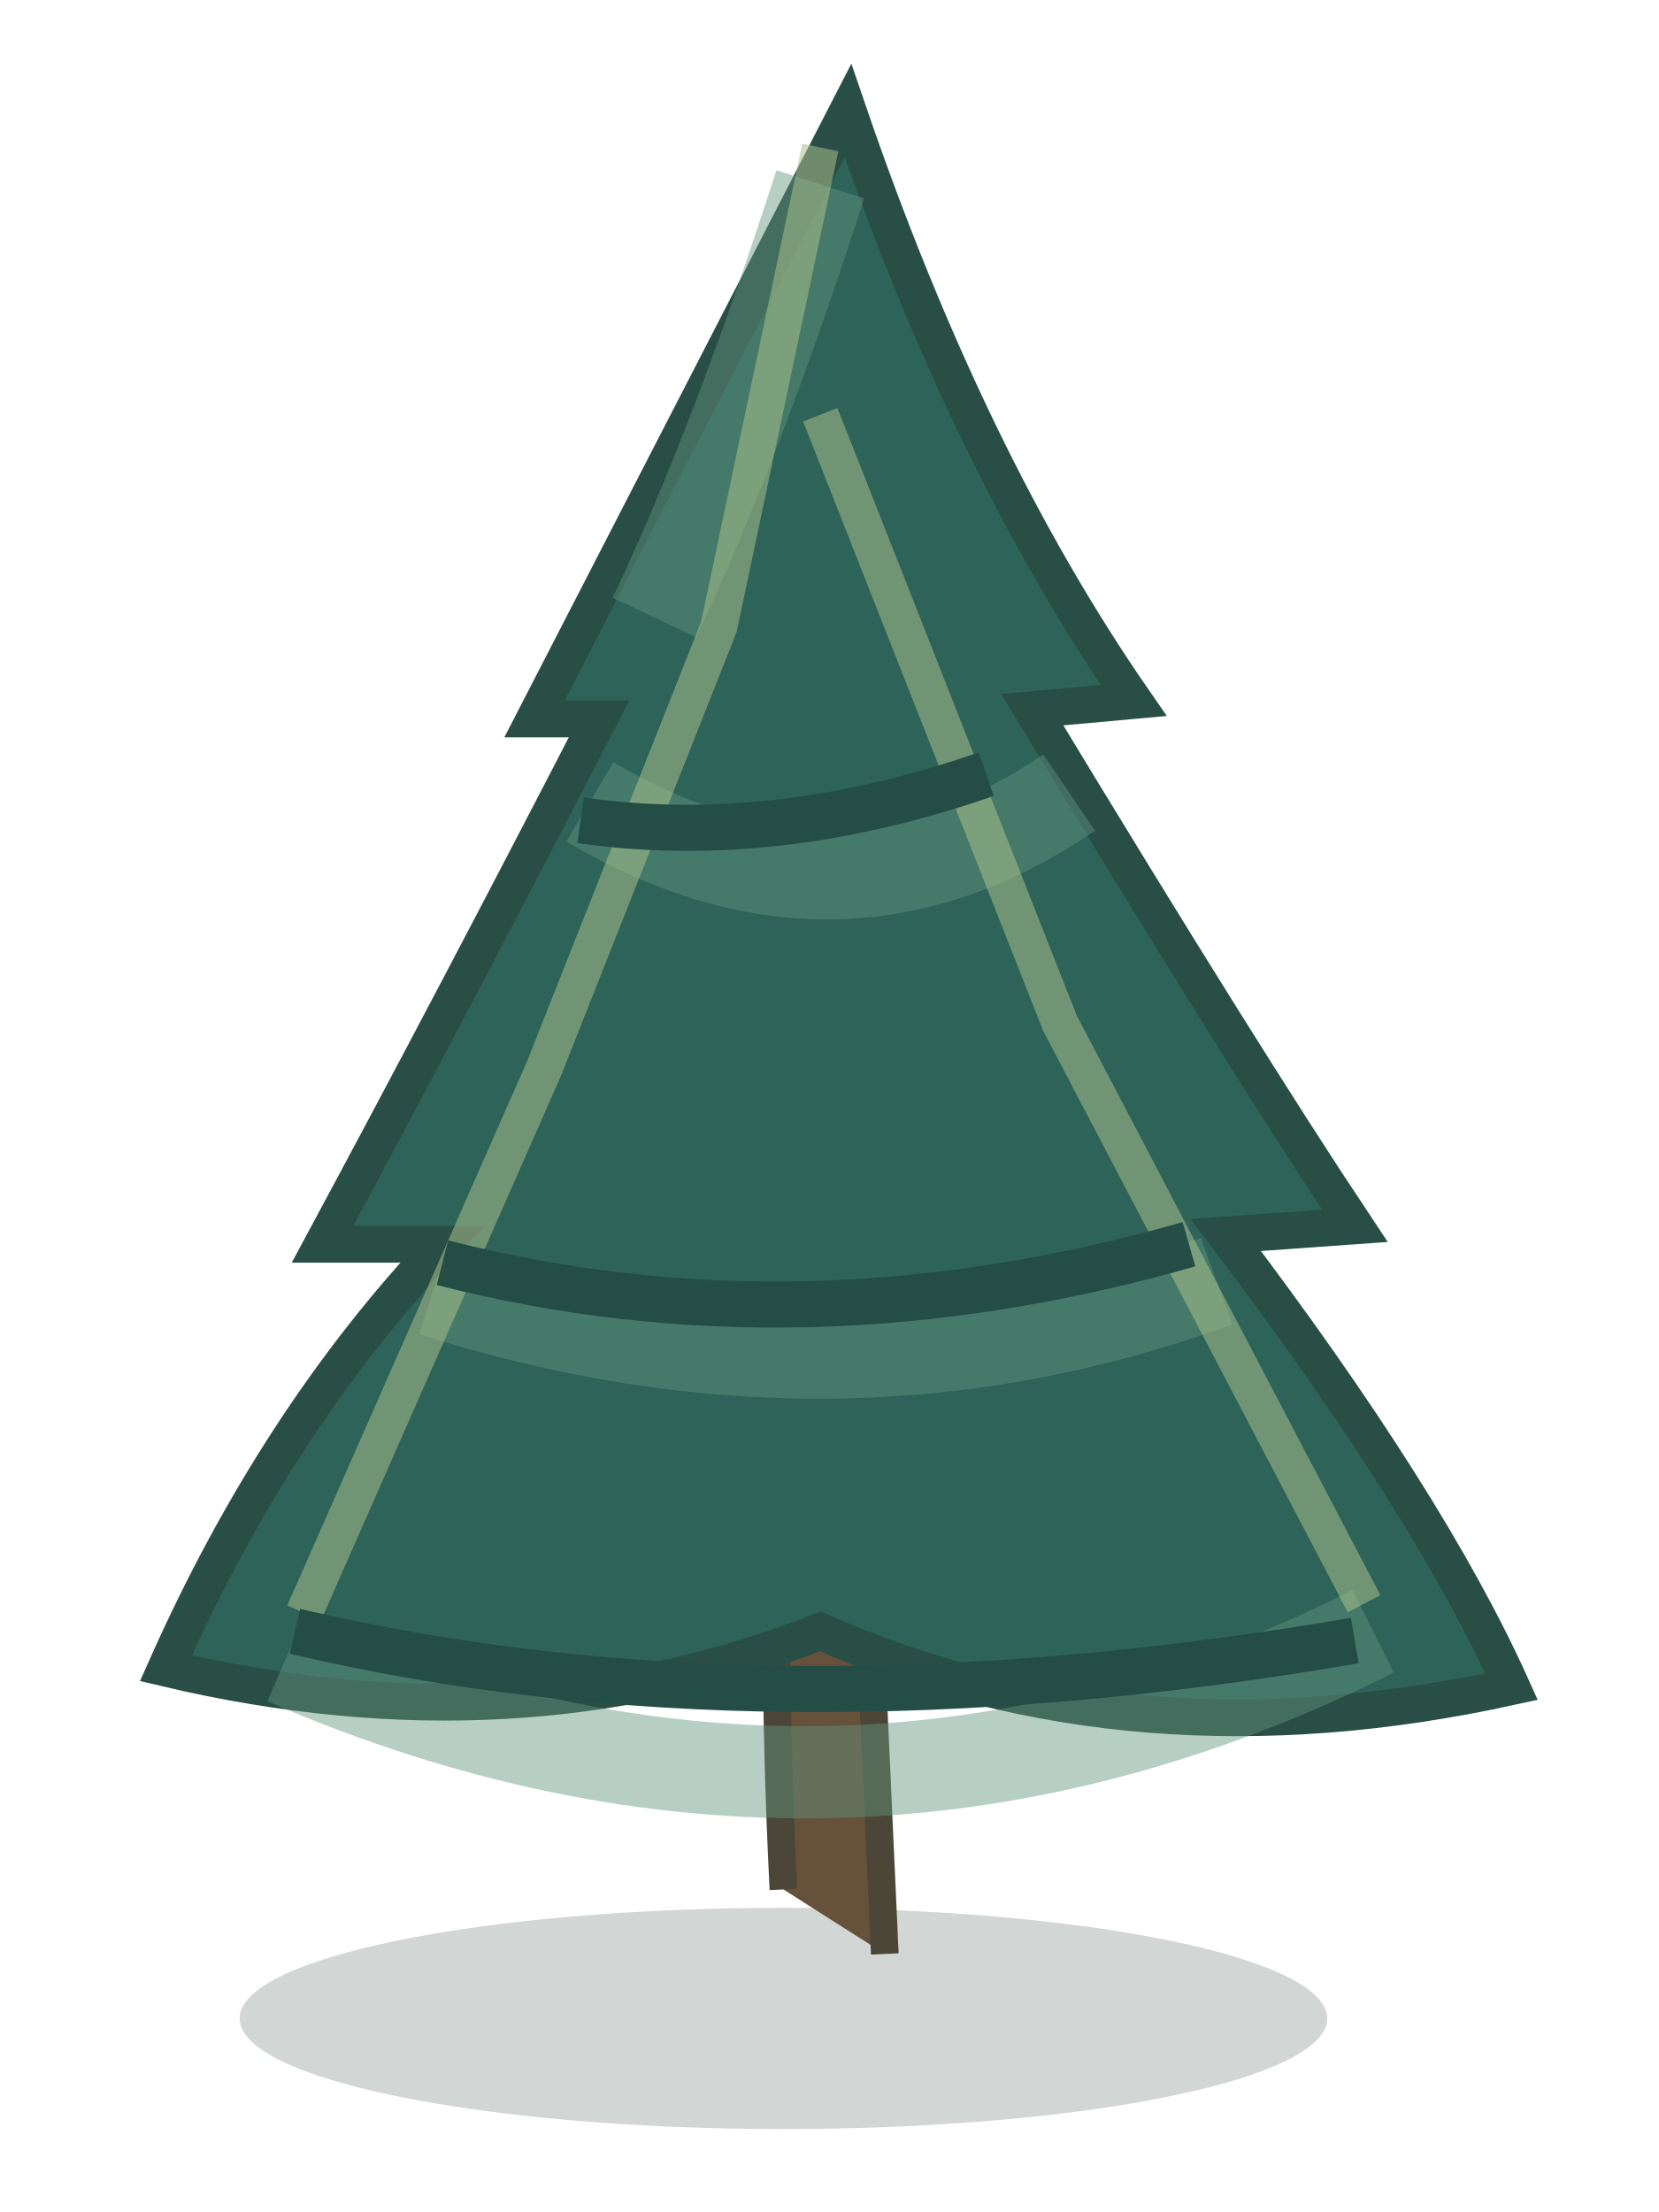
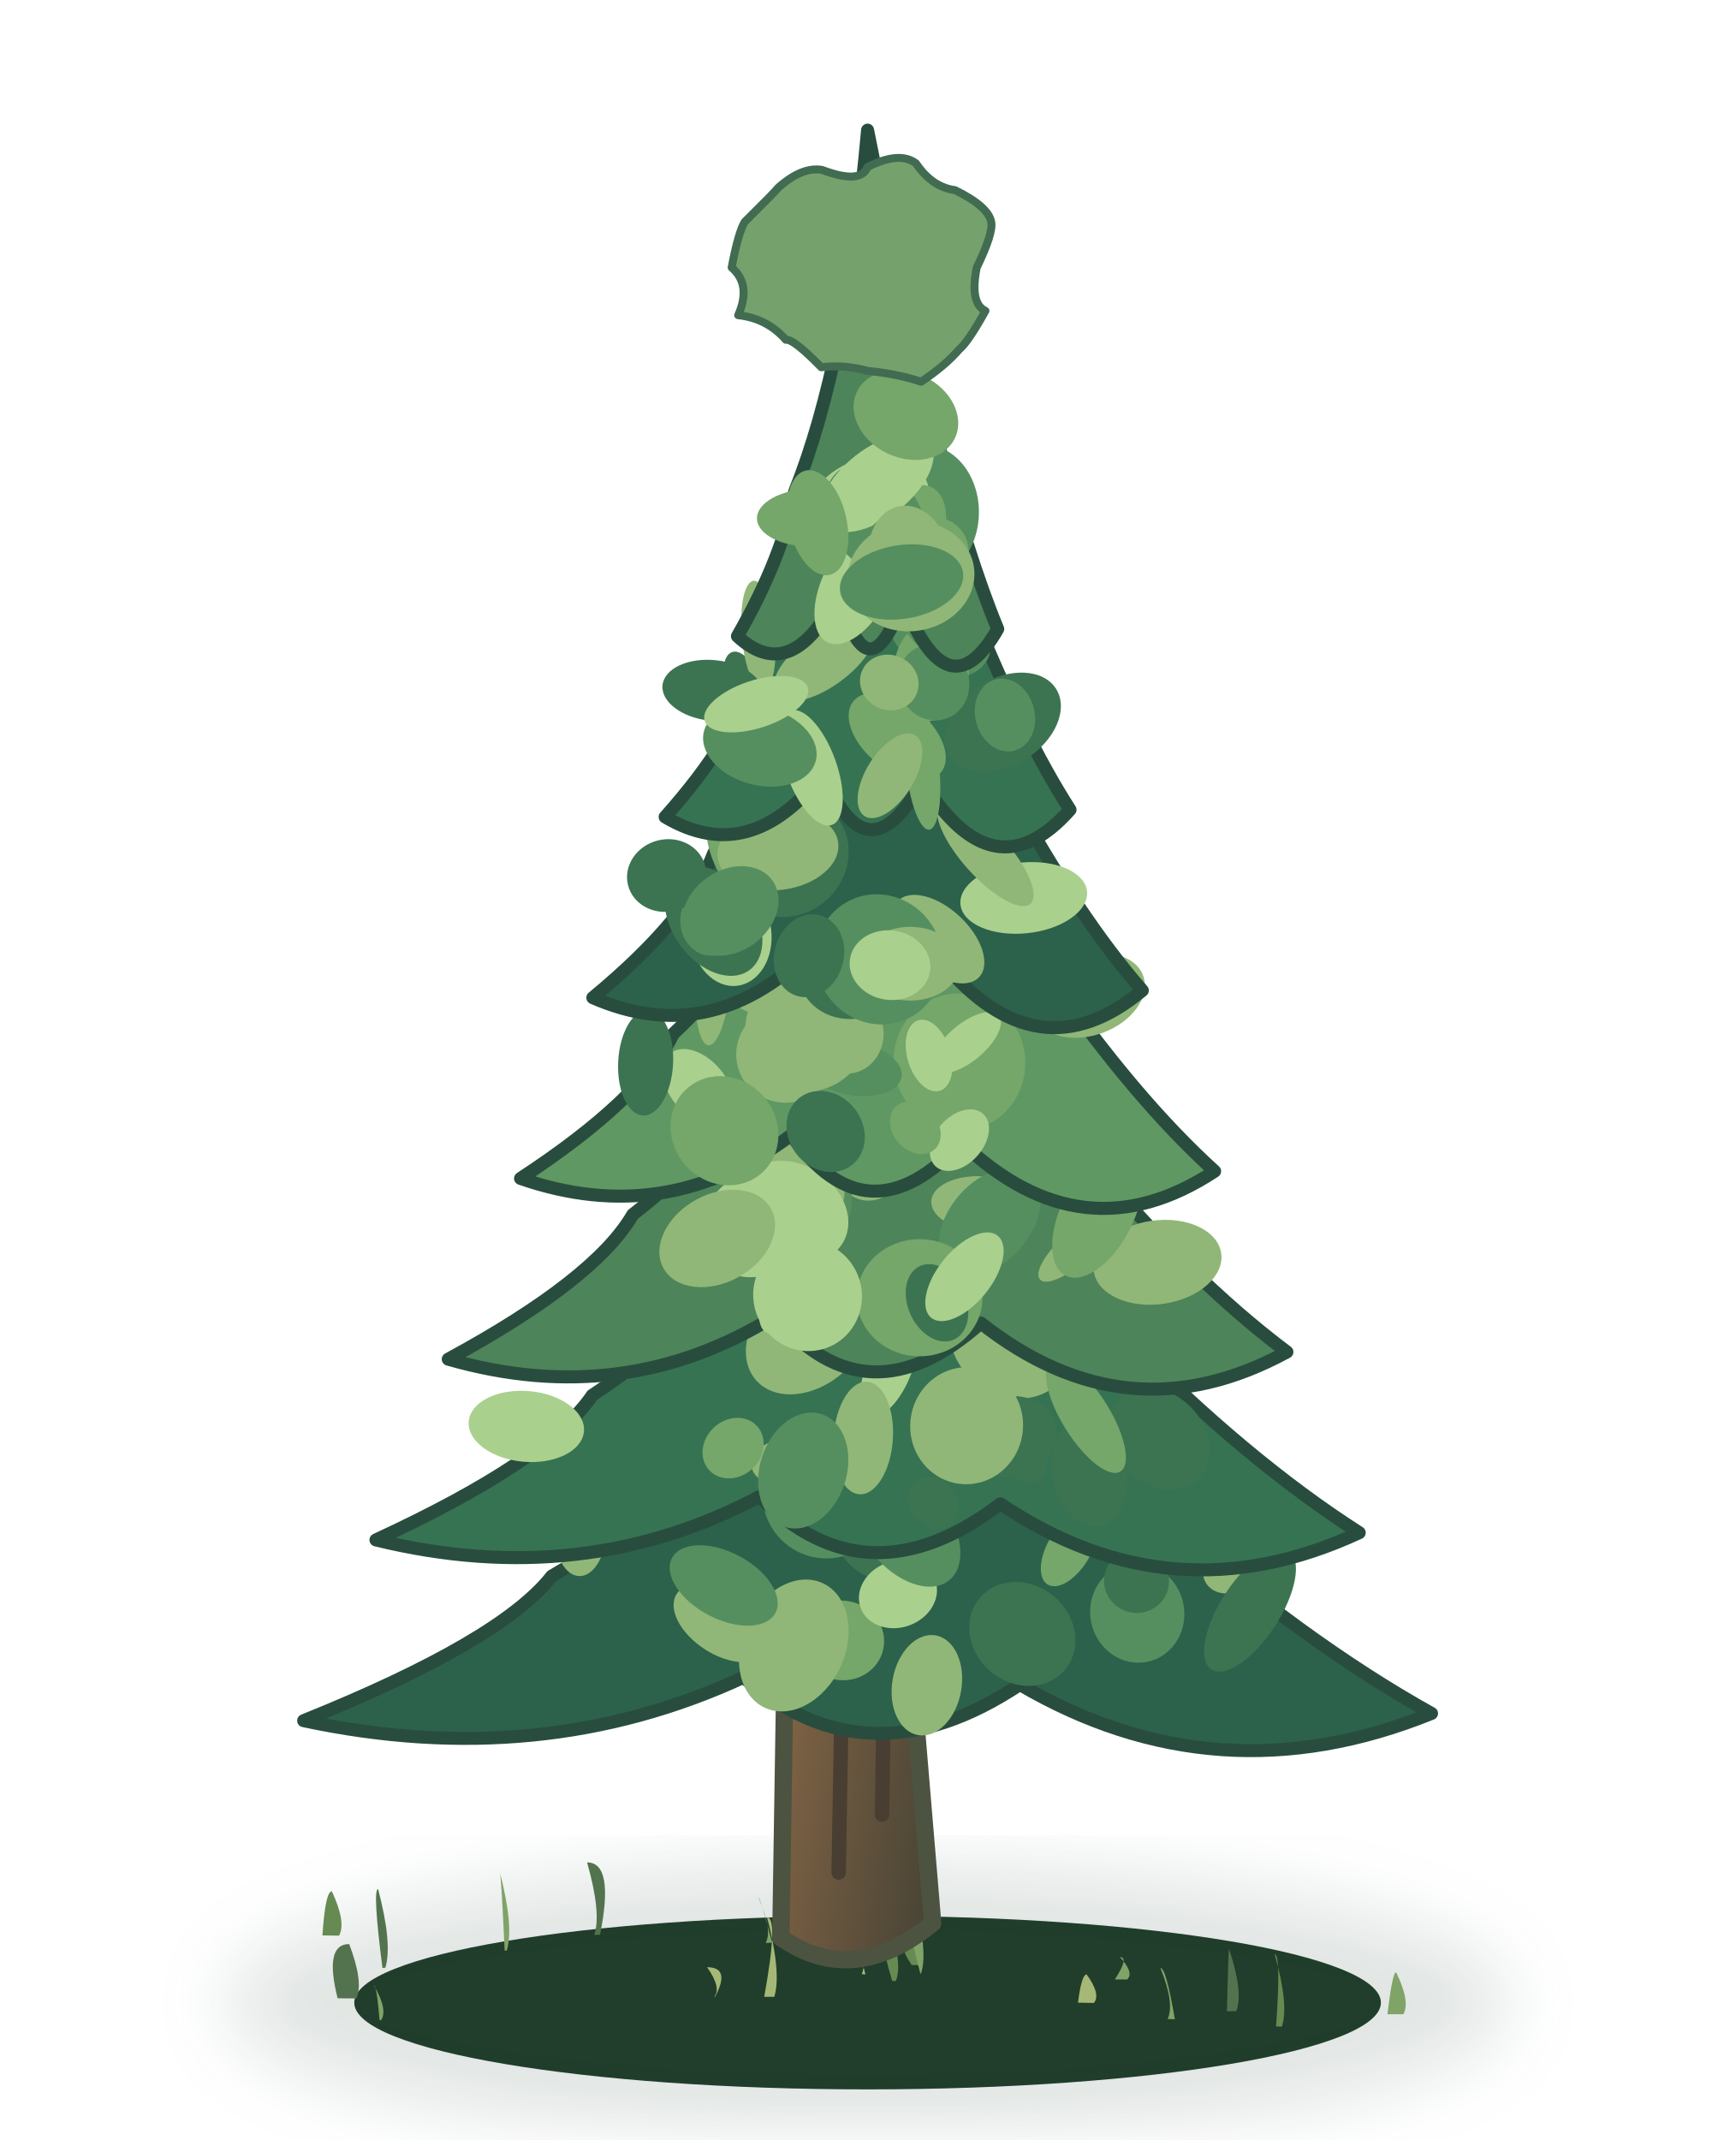
- <svg xmlns="http://www.w3.org/2000/svg" width="180" height="240" viewBox="0 0 180 240">
+ <svg xmlns="http://www.w3.org/2000/svg" width="240" height="296" viewBox="0 0 240 296">
  <defs>
-     <filter id="soft">
-       <feGaussianBlur stdDeviation="3" />
+     <linearGradient id="bark" x2=".9" y2="1">
+       <stop stop-color="#ab8d61" />
+       <stop offset=".52" stop-color="#775e42" />
+       <stop offset="1" stop-color="#4a4536" />
+     </linearGradient>
+     <linearGradient id="stone" x2=".8" y2="1">
+       <stop stop-color="#d1d1b8" />
+       <stop offset=".5" stop-color="#929a8d" />
+       <stop offset="1" stop-color="#5e7162" />
+     </linearGradient>
+     <linearGradient id="timber" x2=".55" y2="1">
+       <stop stop-color="#d3b783" />
+       <stop offset=".5" stop-color="#a77e51" />
+       <stop offset="1" stop-color="#745940" />
+     </linearGradient>
+     <linearGradient id="canopy" x2=".2" y2="1">
+       <stop stop-color="#89b66e" />
+       <stop offset=".5" stop-color="#4c8258" />
+       <stop offset="1" stop-color="#255c4a" />
+     </linearGradient>
+     <linearGradient id="deep" x2=".35" y2="1">
+       <stop stop-color="#66915a" />
+       <stop offset=".5" stop-color="#386c50" />
+       <stop offset="1" stop-color="#235244" />
+     </linearGradient>
+     <radialGradient id="glow">
+       <stop stop-color="#f3e5b1" stop-opacity=".55" />
+       <stop offset="1" stop-color="#f3e5b1" stop-opacity="0" />
+     </radialGradient>
+     <filter id="blur">
+       <feGaussianBlur stdDeviation="5" />
    </filter>
-     <linearGradient id="pine" x2=".8" y2="1">
-       <stop stop-color="#86aa74" />
-       <stop offset=".36" stop-color="#477c65" />
-       <stop offset="1" stop-color="#264d42" />
-     </linearGradient>
-     <linearGradient id="leaf" x2=".7" y2="1">
-       <stop stop-color="#add18a" />
-       <stop offset=".48" stop-color="#5d9a72" />
-       <stop offset="1" stop-color="#346754" />
-     </linearGradient>
-     <linearGradient id="stone" x2=".9" y2="1">
-       <stop stop-color="#c8c4a8" />
-       <stop offset=".55" stop-color="#9b9d8c" />
-       <stop offset="1" stop-color="#646f69" />
-     </linearGradient>
-     <linearGradient id="wood" x2=".7" y2="1">
-       <stop stop-color="#9d7958" />
-       <stop offset="1" stop-color="#574535" />
-     </linearGradient>
  </defs>
-   <ellipse cx="85" cy="219" rx="59" ry="12" fill="#263a30" opacity=".21" />
-   <path d="M85 205 Q82 145 91 102 L96 212" fill="#66513a" stroke="#4b4637" stroke-width="3" />
-   <path d="M92 12 Q105 50 123 76 L112 77 Q135 115 147 133 L133 134 Q155 163 164 183 Q123 192 89 177 Q56 190 18 181 Q30 154 48 135 L35 135 Q49 109 65 78 L58 78 Z" fill="#2d6359" stroke="#294e45" stroke-width="4" />
-   <path d="M89 20 Q80 48 71 67 M64 87 Q91 103 116 86 M47 140 Q91 154 132 139 M31 180 Q91 206 149 177" fill="none" stroke="#62957e" stroke-width="10" opacity=".46" />
-   <path d="M89 16 L78 68 59 116 33 175 M89 45 L115 111 148 174" fill="none" stroke="#a9bd8a" stroke-width="4" opacity=".55" />
-   <path d="M63 89 Q84 92 107 84 M48 137 Q87 147 129 135 M32 177 Q83 189 147 178" fill="none" stroke="#244d46" stroke-width="5" />
+   <ellipse cx="120" cy="277" rx="71" ry="12" fill="#213e2c" />
+   <ellipse cx="120" cy="277" rx="88.75" ry="19.2" fill="#173b27" opacity=".13" filter="url(#blur)" />
+   <path d="M52.9 272.2q-1.4 -10.9 -0.6 -10.9q2 7.61 1 10.872" fill="#53734e" />
+   <path d="M191.9 278.6q0.7 -5.8 1.2 -5.8q2 4.063 1 5.805" fill="#80a368" />
+   <path d="M126.1 271.8q-2.3 -3.4 -0.0 -3.4q2 2.394 1 3.42" fill="#668a52" />
+   <path d="M154.2 273.8q2.0 -3.1 0.7 -3.1q2 2.166 1 3.095" fill="#80a368" />
+   <path d="M169.7 278.2q0.2 -8.6 0.3 -8.6q2 6.001 1 8.572" fill="#53734e" />
+   <path d="M162.5 279.3q-1.2 -7.1 -2.0 -7.1q2 4.944 1 7.063" fill="#80a368" />
+   <path d="M83.0 267.6q2.0 -10.0 -1.8 -10.0q2 7.028 1 10.04" fill="#53734e" />
+   <path d="M46.7 276.4q-1.9 -7.5 1.6 -7.5q2 5.263 1 7.519" fill="#53734e" />
+   <path d="M108.5 268.5q1.3 -11.3 1.2 -11.3q2 7.931 1 11.33" fill="#a6b875" />
+   <path d="M119.7 273.1q-2.2 -8.7 -1.5 -8.7q2 6.062 1 8.659" fill="#a6b875" />
+   <path d="M69.8 269.8q-0.5 -11.0 -0.7 -11.0q2 7.701 1 11.002" fill="#80a368" />
+   <path d="M149.1 277.0q0.5 -3.9 1.2 -3.9q2 2.763 1 3.947" fill="#a6b875" />
+   <path d="M106.8 268.7q-1.6 -6.2 -1.9 -6.2q2 4.373 1 6.248" fill="#80a368" />
+   <path d="M127.3 273.0q-2.7 -10.2 -0.9 -10.2q2 7.105 1 10.151" fill="#80a368" />
+   <path d="M52.5 279.4q-0.4 -4.8 -0.8 -4.8q2 3.392 1 4.846" fill="#80a368" />
+   <path d="M44.6 267.7q0.4 -6.1 1.3 -6.1q2 4.295 1 6.136" fill="#668a52" />
+   <path d="M176.5 280.3q0.7 -10.0 -0.2 -10.0q2 7.015 1 10.021" fill="#668a52" />
+   <path d="M105.7 276.2q2.0 -11.0 0.4 -11.0q2 7.694 1 10.992" fill="#a6b875" />
+   <path d="M123.4 274.0q-2.4 -8.0 -0.5 -8.0q2 5.613 1 8.018" fill="#668a52" />
+   <path d="M98.9 276.2q2.2 -4.1 -1.1 -4.1q2 2.841 1 4.058" fill="#a6b875" />
+   <path d="M108 268L110 140Q113 118 117 123L129 266Q118 275 108 268Z" fill="url(#bark)" stroke="#4c5340" stroke-width="2.4" stroke-linecap="round" stroke-linejoin="round" />
+   <path d="M116 259L118 143M122 251L123 184" fill="none" stroke="#493e32" stroke-width="2" stroke-linecap="round" stroke-linejoin="round" />
+   <path d="M120 168Q107.52 200 76.32 218Q69.3 227 42 238Q74.76 245 102.84 232Q120 247 141.06 233Q168.36 249 198 237Q162.12 217 120 168Z" fill="#2c624b" stroke="#284d3e" stroke-width="1.8" stroke-linecap="round" stroke-linejoin="round" />
+   <ellipse cx="157.3" cy="223.1" rx="6.5" ry="6.9" fill="#568f5f" transform="rotate(-12 157.3 223.1)" />
+   <ellipse cx="123.7" cy="210.9" rx="8.4" ry="7.8" fill="#3c7452" transform="rotate(-14 123.7 210.9)" />
+   <ellipse cx="80.3" cy="212.1" rx="3.5" ry="5.9" fill="#90b777" transform="rotate(2 80.3 212.1)" />
+   <ellipse cx="116.5" cy="226.9" rx="5.8" ry="5.5" fill="#75a66a" transform="rotate(11 116.5 226.9)" />
+   <ellipse cx="128.2" cy="233.1" rx="4.8" ry="7.0" fill="#90b777" transform="rotate(10 128.2 233.1)" />
+   <ellipse cx="124.2" cy="220.5" rx="5.5" ry="4.6" fill="#aad08e" transform="rotate(-20 124.2 220.5)" />
+   <ellipse cx="99.8" cy="224.5" rx="7.4" ry="4.3" fill="#90b777" transform="rotate(33 99.8 224.5)" />
+   <ellipse cx="109.8" cy="227.6" rx="7.1" ry="9.5" fill="#90b777" transform="rotate(25 109.8 227.6)" />
+   <ellipse cx="100.1" cy="219.3" rx="8.1" ry="4.6" fill="#568f5f" transform="rotate(28 100.1 219.3)" />
+   <ellipse cx="114.2" cy="206.8" rx="8.7" ry="8.8" fill="#568f5f" transform="rotate(-41 114.2 206.8)" />
+   <ellipse cx="170.0" cy="217.1" rx="3.7" ry="3.2" fill="#90b777" transform="rotate(-26 170.0 217.1)" />
+   <ellipse cx="117.0" cy="208.1" rx="2.4" ry="6.5" fill="#568f5f" transform="rotate(-18 117.0 208.1)" />
+   <ellipse cx="157.2" cy="218.7" rx="4.5" ry="4.4" fill="#3c7452" transform="rotate(11 157.2 218.7)" />
+   <ellipse cx="172.9" cy="222.7" rx="4.1" ry="9.8" fill="#3c7452" transform="rotate(33 172.9 222.7)" />
+   <ellipse cx="147.9" cy="214.2" rx="3.0" ry="5.8" fill="#75a66a" transform="rotate(31 147.9 214.2)" />
+   <ellipse cx="125.3" cy="211.2" rx="5.9" ry="9.5" fill="#568f5f" transform="rotate(-39 125.3 211.2)" />
+   <ellipse cx="141.4" cy="226.0" rx="6.8" ry="7.7" fill="#3c7452" transform="rotate(-50 141.4 226.0)" />
+   <path d="M120 143Q109.12 175 81.92 193Q75.8 202 52 213Q80.56 220 105.04 207Q120 222 138.36 208Q162.16 224 188 212Q156.72 192 120 143Z" fill="#367352" stroke="#284d3e" stroke-width="1.8" stroke-linecap="round" stroke-linejoin="round" />
+   <ellipse cx="160.3" cy="199.0" rx="6.2" ry="7.8" fill="#3c7452" transform="rotate(-44 160.3 199.0)" />
+   <ellipse cx="139.9" cy="185.1" rx="7.9" ry="9.0" fill="#90b777" transform="rotate(-51 139.9 185.1)" />
+   <ellipse cx="111.9" cy="184.4" rx="7.2" ry="9.8" fill="#90b777" transform="rotate(48 111.9 184.4)" />
+   <ellipse cx="72.8" cy="197.3" rx="8.0" ry="4.9" fill="#aad08e" transform="rotate(5 72.8 197.3)" />
+   <ellipse cx="160.5" cy="186.3" rx="8.1" ry="3.5" fill="#3c7452" transform="rotate(-25 160.5 186.3)" />
+   <ellipse cx="142.0" cy="202.2" rx="2.7" ry="3.0" fill="#3c7452" transform="rotate(-37 142.0 202.2)" />
+   <ellipse cx="111.0" cy="201.5" rx="5.3" ry="4.9" fill="#568f5f" transform="rotate(-39 111.0 201.5)" />
+   <ellipse cx="150.7" cy="203.7" rx="5.1" ry="7.5" fill="#3c7452" transform="rotate(-11 150.7 203.7)" />
+   <ellipse cx="108.9" cy="202.3" rx="5.0" ry="3.3" fill="#90b777" transform="rotate(-4 108.9 202.3)" />
+   <ellipse cx="122.9" cy="189.5" rx="3.1" ry="6.9" fill="#aad08e" transform="rotate(23 122.9 189.5)" />
+   <ellipse cx="150.2" cy="195.9" rx="3.3" ry="9.0" fill="#75a66a" transform="rotate(-32 150.2 195.9)" />
+   <ellipse cx="139.7" cy="198.7" rx="6.5" ry="5.5" fill="#3c7452" transform="rotate(-16 139.7 198.7)" />
+   <ellipse cx="133.7" cy="197.2" rx="7.8" ry="8.1" fill="#90b777" transform="rotate(7 133.7 197.2)" />
+   <ellipse cx="129.1" cy="207.9" rx="3.2" ry="3.8" fill="#3c7452" transform="rotate(-38 129.1 207.9)" />
+   <ellipse cx="101.4" cy="200.3" rx="3.9" ry="4.5" fill="#75a66a" transform="rotate(47 101.4 200.3)" />
+   <ellipse cx="119.4" cy="198.9" rx="4.1" ry="7.8" fill="#90b777" transform="rotate(4 119.4 198.9)" />
+   <ellipse cx="111.1" cy="203.4" rx="6.0" ry="8.2" fill="#568f5f" transform="rotate(18 111.1 203.4)" />
+   <path d="M120 118Q110.72 150 87.52 168Q82.3 177 62 188Q86.36 195 107.24 182Q120 197 135.66 183Q155.96 199 178 187Q151.32 167 120 118Z" fill="#4d8459" stroke="#284d3e" stroke-width="1.8" stroke-linecap="round" stroke-linejoin="round" />
+   <ellipse cx="160.1" cy="174.6" rx="8.9" ry="5.8" fill="#90b777" transform="rotate(-8 160.1 174.6)" />
+   <ellipse cx="135.6" cy="166.5" rx="6.8" ry="3.8" fill="#90b777" transform="rotate(3 135.6 166.5)" />
+   <ellipse cx="136.9" cy="169.0" rx="8.6" ry="5.6" fill="#568f5f" transform="rotate(-49 136.9 169.0)" />
+   <ellipse cx="148.6" cy="172.7" rx="2.2" ry="6.4" fill="#90b777" transform="rotate(48 148.6 172.7)" />
+   <ellipse cx="120.3" cy="161.7" rx="4.3" ry="4.5" fill="#90b777" transform="rotate(55 120.3 161.7)" />
+   <ellipse cx="127.2" cy="179.5" rx="8.7" ry="8.1" fill="#75a66a" />
+   <ellipse cx="129.6" cy="180.2" rx="4.0" ry="5.6" fill="#3c7452" transform="rotate(-25 129.6 180.2)" />
+   <ellipse cx="113.8" cy="170.2" rx="2.9" ry="7.8" fill="#568f5f" transform="rotate(23 113.8 170.2)" />
+   <ellipse cx="89.5" cy="160.4" rx="3.1" ry="4.7" fill="#90b777" transform="rotate(31 89.5 160.4)" />
+   <ellipse cx="111.3" cy="163.1" rx="4.9" ry="6.6" fill="#90b777" transform="rotate(-35 111.3 163.1)" />
+   <ellipse cx="133.4" cy="176.6" rx="3.7" ry="7.3" fill="#aad08e" transform="rotate(39 133.4 176.6)" />
+   <ellipse cx="104.6" cy="169.3" rx="7.0" ry="7.8" fill="#aad08e" transform="rotate(48 104.6 169.3)" />
+   <ellipse cx="109.8" cy="176.8" rx="3.3" ry="8.4" fill="#aad08e" transform="rotate(27 109.8 176.8)" />
+   <ellipse cx="111.7" cy="179.2" rx="7.5" ry="7.7" fill="#aad08e" transform="rotate(-20 111.7 179.2)" />
+   <ellipse cx="109.6" cy="167.6" rx="8.2" ry="6.5" fill="#aad08e" transform="rotate(33 109.6 167.6)" />
+   <ellipse cx="99.2" cy="171.3" rx="8.5" ry="6.1" fill="#90b777" transform="rotate(-29 99.2 171.3)" />
+   <ellipse cx="151.8" cy="167.8" rx="5.0" ry="9.7" fill="#75a66a" transform="rotate(27 151.8 167.8)" />
+   <path d="M120 93Q112.32 125 93.12 143Q88.8 152 72 163Q92.16 170 109.44 157Q120 172 132.96 158Q149.76 174 168 162Q145.92 142 120 93Z" fill="#5f9863" stroke="#284d3e" stroke-width="1.8" stroke-linecap="round" stroke-linejoin="round" />
+   <ellipse cx="132.7" cy="146.9" rx="9.1" ry="9.5" fill="#75a66a" transform="rotate(-10 132.7 146.9)" />
+   <ellipse cx="108.8" cy="145.7" rx="7.0" ry="6.8" fill="#90b777" transform="rotate(-22 108.8 145.7)" />
+   <ellipse cx="150.6" cy="137.7" rx="8.0" ry="5.5" fill="#90b777" transform="rotate(-20 150.6 137.7)" />
+   <ellipse cx="133.7" cy="144.2" rx="2.6" ry="5.8" fill="#aad08e" transform="rotate(50 133.7 144.2)" />
+   <ellipse cx="96.6" cy="150.4" rx="6.1" ry="3.9" fill="#aad08e" transform="rotate(50 96.6 150.4)" />
+   <ellipse cx="128.5" cy="146.0" rx="3.0" ry="5.1" fill="#aad08e" transform="rotate(-17 128.5 146.0)" />
+   <ellipse cx="132.7" cy="157.7" rx="3.3" ry="4.9" fill="#aad08e" transform="rotate(42 132.7 157.7)" />
+   <ellipse cx="100.2" cy="156.4" rx="7.8" ry="7.2" fill="#75a66a" transform="rotate(49 100.2 156.4)" />
+   <ellipse cx="114.2" cy="156.5" rx="5.9" ry="5.1" fill="#3c7452" transform="rotate(52 114.2 156.5)" />
+   <ellipse cx="98.7" cy="134.6" rx="2.5" ry="10.0" fill="#90b777" transform="rotate(4 98.7 134.6)" />
+   <ellipse cx="89.3" cy="147.0" rx="3.8" ry="7.3" fill="#3c7452" transform="rotate(3 89.3 147.0)" />
+   <ellipse cx="118.0" cy="147.8" rx="6.8" ry="3.7" fill="#568f5f" transform="rotate(10 118.0 147.8)" />
+   <ellipse cx="117.4" cy="143.2" rx="4.8" ry="5.3" fill="#90b777" transform="rotate(10 117.4 143.2)" />
+   <ellipse cx="109.2" cy="137.9" rx="8.8" ry="3.4" fill="#90b777" transform="rotate(6 109.2 137.9)" />
+   <ellipse cx="128.4" cy="131.8" rx="7.0" ry="4.8" fill="#75a66a" transform="rotate(-39 128.4 131.8)" />
+   <ellipse cx="111.6" cy="142.4" rx="8.5" ry="8.6" fill="#90b777" transform="rotate(28 111.6 142.4)" />
+   <ellipse cx="126.6" cy="156.0" rx="3.1" ry="4.0" fill="#75a66a" transform="rotate(-41 126.6 156.0)" />
+   <path d="M120 68Q113.92 100 98.72 118Q95.3 127 82 138Q97.96 145 111.64 132Q120 147 130.26 133Q143.56 149 158 137Q140.52 117 120 68Z" fill="#2c624b" stroke="#284d3e" stroke-width="1.8" stroke-linecap="round" stroke-linejoin="round" />
+   <ellipse cx="141.6" cy="124.2" rx="8.8" ry="4.9" fill="#aad08e" transform="rotate(-6 141.6 124.2)" />
+   <ellipse cx="117.9" cy="133.9" rx="7.6" ry="7.0" fill="#3c7452" transform="rotate(-17 117.9 133.9)" />
+   <ellipse cx="129.8" cy="129.9" rx="7.7" ry="4.3" fill="#90b777" transform="rotate(43 129.8 129.9)" />
+   <ellipse cx="101.1" cy="129.2" rx="5.6" ry="7.2" fill="#aad08e" transform="rotate(-7 101.1 129.2)" />
+   <ellipse cx="102.0" cy="120.1" rx="2.6" ry="7.4" fill="#75a66a" transform="rotate(-29 102.0 120.1)" />
+   <ellipse cx="136.3" cy="118.1" rx="3.2" ry="9.3" fill="#90b777" transform="rotate(-42 136.3 118.1)" />
+   <ellipse cx="109.0" cy="118.5" rx="8.7" ry="8.0" fill="#3c7452" transform="rotate(-43 109.0 118.5)" />
+   <ellipse cx="98.7" cy="127.4" rx="5.7" ry="8.4" fill="#3c7452" transform="rotate(-36 98.7 127.4)" />
+   <ellipse cx="121.6" cy="132.7" rx="8.7" ry="9.1" fill="#568f5f" transform="rotate(-30 121.6 132.7)" />
+   <ellipse cx="125.9" cy="133.3" rx="6.9" ry="5.1" fill="#90b777" />
+   <ellipse cx="111.9" cy="132.2" rx="4.8" ry="5.8" fill="#3c7452" transform="rotate(16 111.9 132.2)" />
+   <ellipse cx="109.2" cy="114.1" rx="4.4" ry="8.6" fill="#90b777" transform="rotate(43 109.2 114.1)" />
+   <ellipse cx="98.4" cy="127.3" rx="4.3" ry="4.9" fill="#568f5f" transform="rotate(2 98.4 127.3)" />
+   <ellipse cx="123.1" cy="133.5" rx="5.6" ry="4.8" fill="#aad08e" transform="rotate(9 123.1 133.5)" />
+   <ellipse cx="92.2" cy="121.1" rx="5.5" ry="5.0" fill="#3c7452" transform="rotate(-14 92.2 121.1)" />
+   <ellipse cx="107.6" cy="117.6" rx="8.4" ry="5.5" fill="#90b777" transform="rotate(-7 107.6 117.6)" />
+   <ellipse cx="101.0" cy="126.0" rx="5.6" ry="7.2" fill="#568f5f" transform="rotate(54 101.0 126.0)" />
+   <path d="M120 43Q115.52 75 104.32 93Q101.8 102 92 113Q103.76 120 113.84 107Q120 122 127.56 108Q137.36 124 148 112Q135.12 92 120 43Z" fill="#367352" stroke="#284d3e" stroke-width="1.8" stroke-linecap="round" stroke-linejoin="round" />
+   <ellipse cx="138.7" cy="99.9" rx="8.7" ry="6.0" fill="#3c7452" transform="rotate(-32 138.7 99.9)" />
+   <ellipse cx="114.0" cy="91.3" rx="8.3" ry="3.7" fill="#90b777" transform="rotate(-36 114.0 91.3)" />
+   <ellipse cx="103.1" cy="95.8" rx="2.6" ry="5.9" fill="#3c7452" transform="rotate(-18 103.1 95.8)" />
+   <ellipse cx="124.1" cy="101.9" rx="7.8" ry="4.6" fill="#75a66a" transform="rotate(39 124.1 101.9)" />
+   <ellipse cx="127.6" cy="106.0" rx="2.3" ry="8.8" fill="#75a66a" transform="rotate(-6 127.6 106.0)" />
+   <ellipse cx="139.0" cy="98.9" rx="4.1" ry="5.1" fill="#568f5f" transform="rotate(-15 139.0 98.9)" />
+   <ellipse cx="123.1" cy="107.3" rx="3.3" ry="6.6" fill="#90b777" transform="rotate(32 123.1 107.3)" />
+   <ellipse cx="129.9" cy="87.2" rx="7.8" ry="5.7" fill="#568f5f" transform="rotate(35 129.9 87.2)" />
+   <ellipse cx="104.9" cy="87.9" rx="2.3" ry="7.6" fill="#90b777" transform="rotate(-5 104.9 87.9)" />
+   <ellipse cx="128.8" cy="92.8" rx="5.2" ry="6.9" fill="#75a66a" transform="rotate(4 128.8 92.8)" />
+   <ellipse cx="112.2" cy="106.2" rx="3.5" ry="8.4" fill="#aad08e" transform="rotate(-20 112.2 106.2)" />
+   <ellipse cx="105.1" cy="103.2" rx="8.0" ry="5.4" fill="#568f5f" transform="rotate(15 105.1 103.2)" />
+   <ellipse cx="98.6" cy="95.5" rx="7.0" ry="4.2" fill="#3c7452" transform="rotate(6 98.6 95.5)" />
+   <ellipse cx="104.6" cy="97.4" rx="7.5" ry="3.3" fill="#aad08e" transform="rotate(-18 104.6 97.4)" />
+   <ellipse cx="129.1" cy="94.4" rx="4.9" ry="5.3" fill="#568f5f" transform="rotate(-23 129.1 94.4)" />
+   <ellipse cx="123.0" cy="94.4" rx="4.1" ry="3.8" fill="#90b777" transform="rotate(24 123.0 94.4)" />
+   <ellipse cx="128.1" cy="86.1" rx="3.0" ry="5.5" fill="#568f5f" transform="rotate(-37 128.1 86.1)" />
+   <path d="M120 18Q117.12 50 109.92 68Q108.3 77 102 88Q109.56 95 116.04 82Q120 97 124.86 83Q131.16 99 138 87Q129.72 67 120 18Z" fill="#4d8459" stroke="#284d3e" stroke-width="1.8" stroke-linecap="round" stroke-linejoin="round" />
+   <ellipse cx="125.1" cy="72.2" rx="6.1" ry="6.5" fill="#90b777" transform="rotate(-3 125.1 72.2)" />
+   <ellipse cx="127.7" cy="70.9" rx="7.7" ry="9.4" fill="#568f5f" transform="rotate(1 127.7 70.9)" />
+   <ellipse cx="120.0" cy="70.1" rx="8.9" ry="6.6" fill="#aad08e" transform="rotate(-24 120.0 70.1)" />
+   <ellipse cx="121.9" cy="75.3" rx="6.3" ry="6.6" fill="#aad08e" transform="rotate(-20 121.9 75.3)" />
+   <ellipse cx="112.3" cy="71.6" rx="7.6" ry="4.0" fill="#75a66a" transform="rotate(-1 112.3 71.6)" />
+   <ellipse cx="118.5" cy="80.8" rx="4.7" ry="9.0" fill="#aad08e" transform="rotate(27 118.5 80.8)" />
+   <ellipse cx="125.4" cy="74.5" rx="4.7" ry="7.9" fill="#75a66a" transform="rotate(26 125.4 74.5)" />
+   <ellipse cx="121.1" cy="71.8" rx="8.4" ry="6.2" fill="#568f5f" transform="rotate(54 121.1 71.8)" />
+   <ellipse cx="121.3" cy="66.8" rx="4.8" ry="9.2" fill="#aad08e" transform="rotate(52 121.3 66.8)" />
+   <ellipse cx="129.4" cy="76.4" rx="4.6" ry="4.8" fill="#75a66a" transform="rotate(2 129.4 76.4)" />
+   <ellipse cx="122.7" cy="74.0" rx="2.3" ry="3.6" fill="#568f5f" transform="rotate(52 122.7 74.0)" />
+   <ellipse cx="113.1" cy="72.3" rx="4.0" ry="7.4" fill="#75a66a" transform="rotate(-13 113.1 72.3)" />
+   <ellipse cx="125.3" cy="57.4" rx="7.5" ry="5.9" fill="#75a66a" transform="rotate(25 125.3 57.4)" />
+   <ellipse cx="125.4" cy="58.4" rx="5.2" ry="3.0" fill="#75a66a" transform="rotate(14 125.4 58.4)" />
+   <ellipse cx="126.0" cy="79.7" rx="8.8" ry="7.6" fill="#90b777" transform="rotate(-8 126.0 79.7)" />
+   <ellipse cx="125.7" cy="76.9" rx="5.5" ry="7.0" fill="#90b777" transform="rotate(-11 125.7 76.9)" />
+   <ellipse cx="124.7" cy="80.5" rx="8.6" ry="5.1" fill="#568f5f" transform="rotate(-9 124.7 80.5)" />
+   <path d="M135.1 37.0Q134.105 41.959 136.3 43.0Q133.885 47.344 132.7 48.3Q130.752 50.576 127.4 52.8Q124.152 51.707 120.0 51.3Q116.774 50.395 113.6 50.8Q109.704 46.82 108.7 47.0Q106.074 44.019 102.1 43.6Q103.968 39.393 101.2 37.0Q102.125 32.129 103.0 30.7Q107.283 26.46 107.6 26.0Q110.907 23.023 113.7 23.5Q119.08 25.527 120.0 23.1Q124.418 20.865 126.7 22.6Q128.907 25.879 132.1 26.3Q136.692 28.555 137.1 30.7Q137.412 32.231 135.1 37.0Z" fill="#75a26c" stroke="#416c51" stroke-width="1.1" stroke-linecap="round" stroke-linejoin="round" />
</svg>
